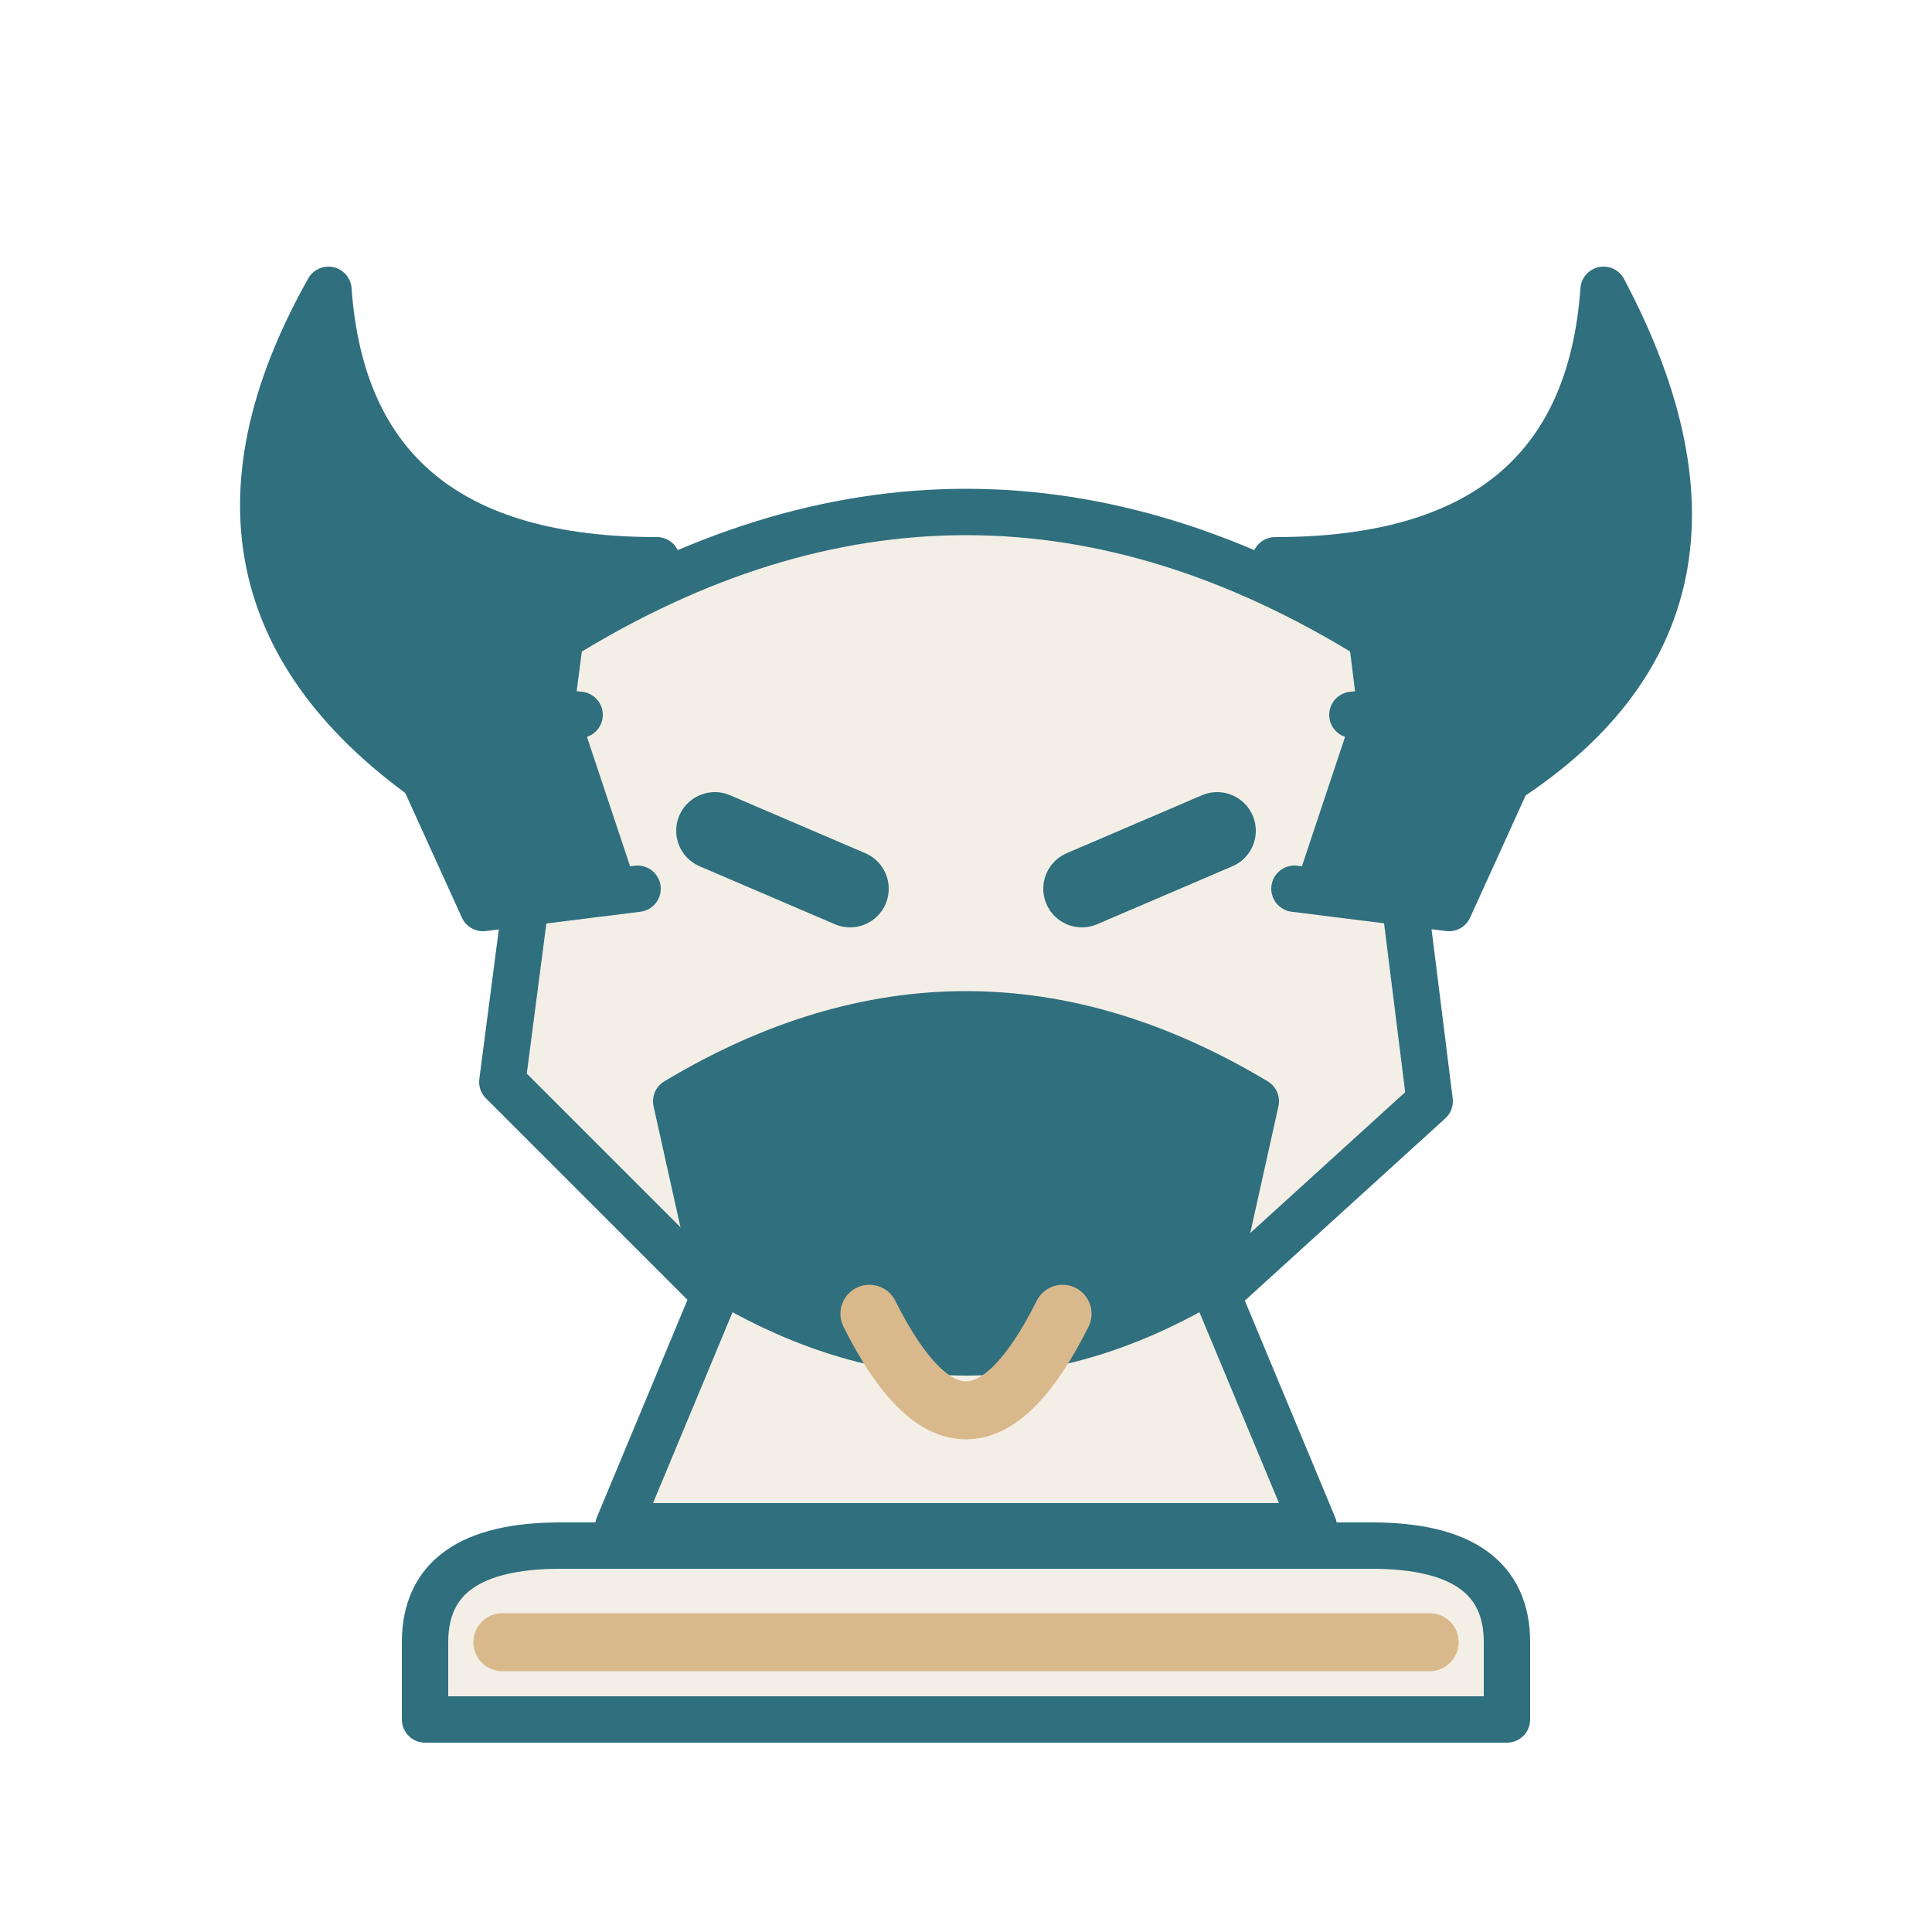
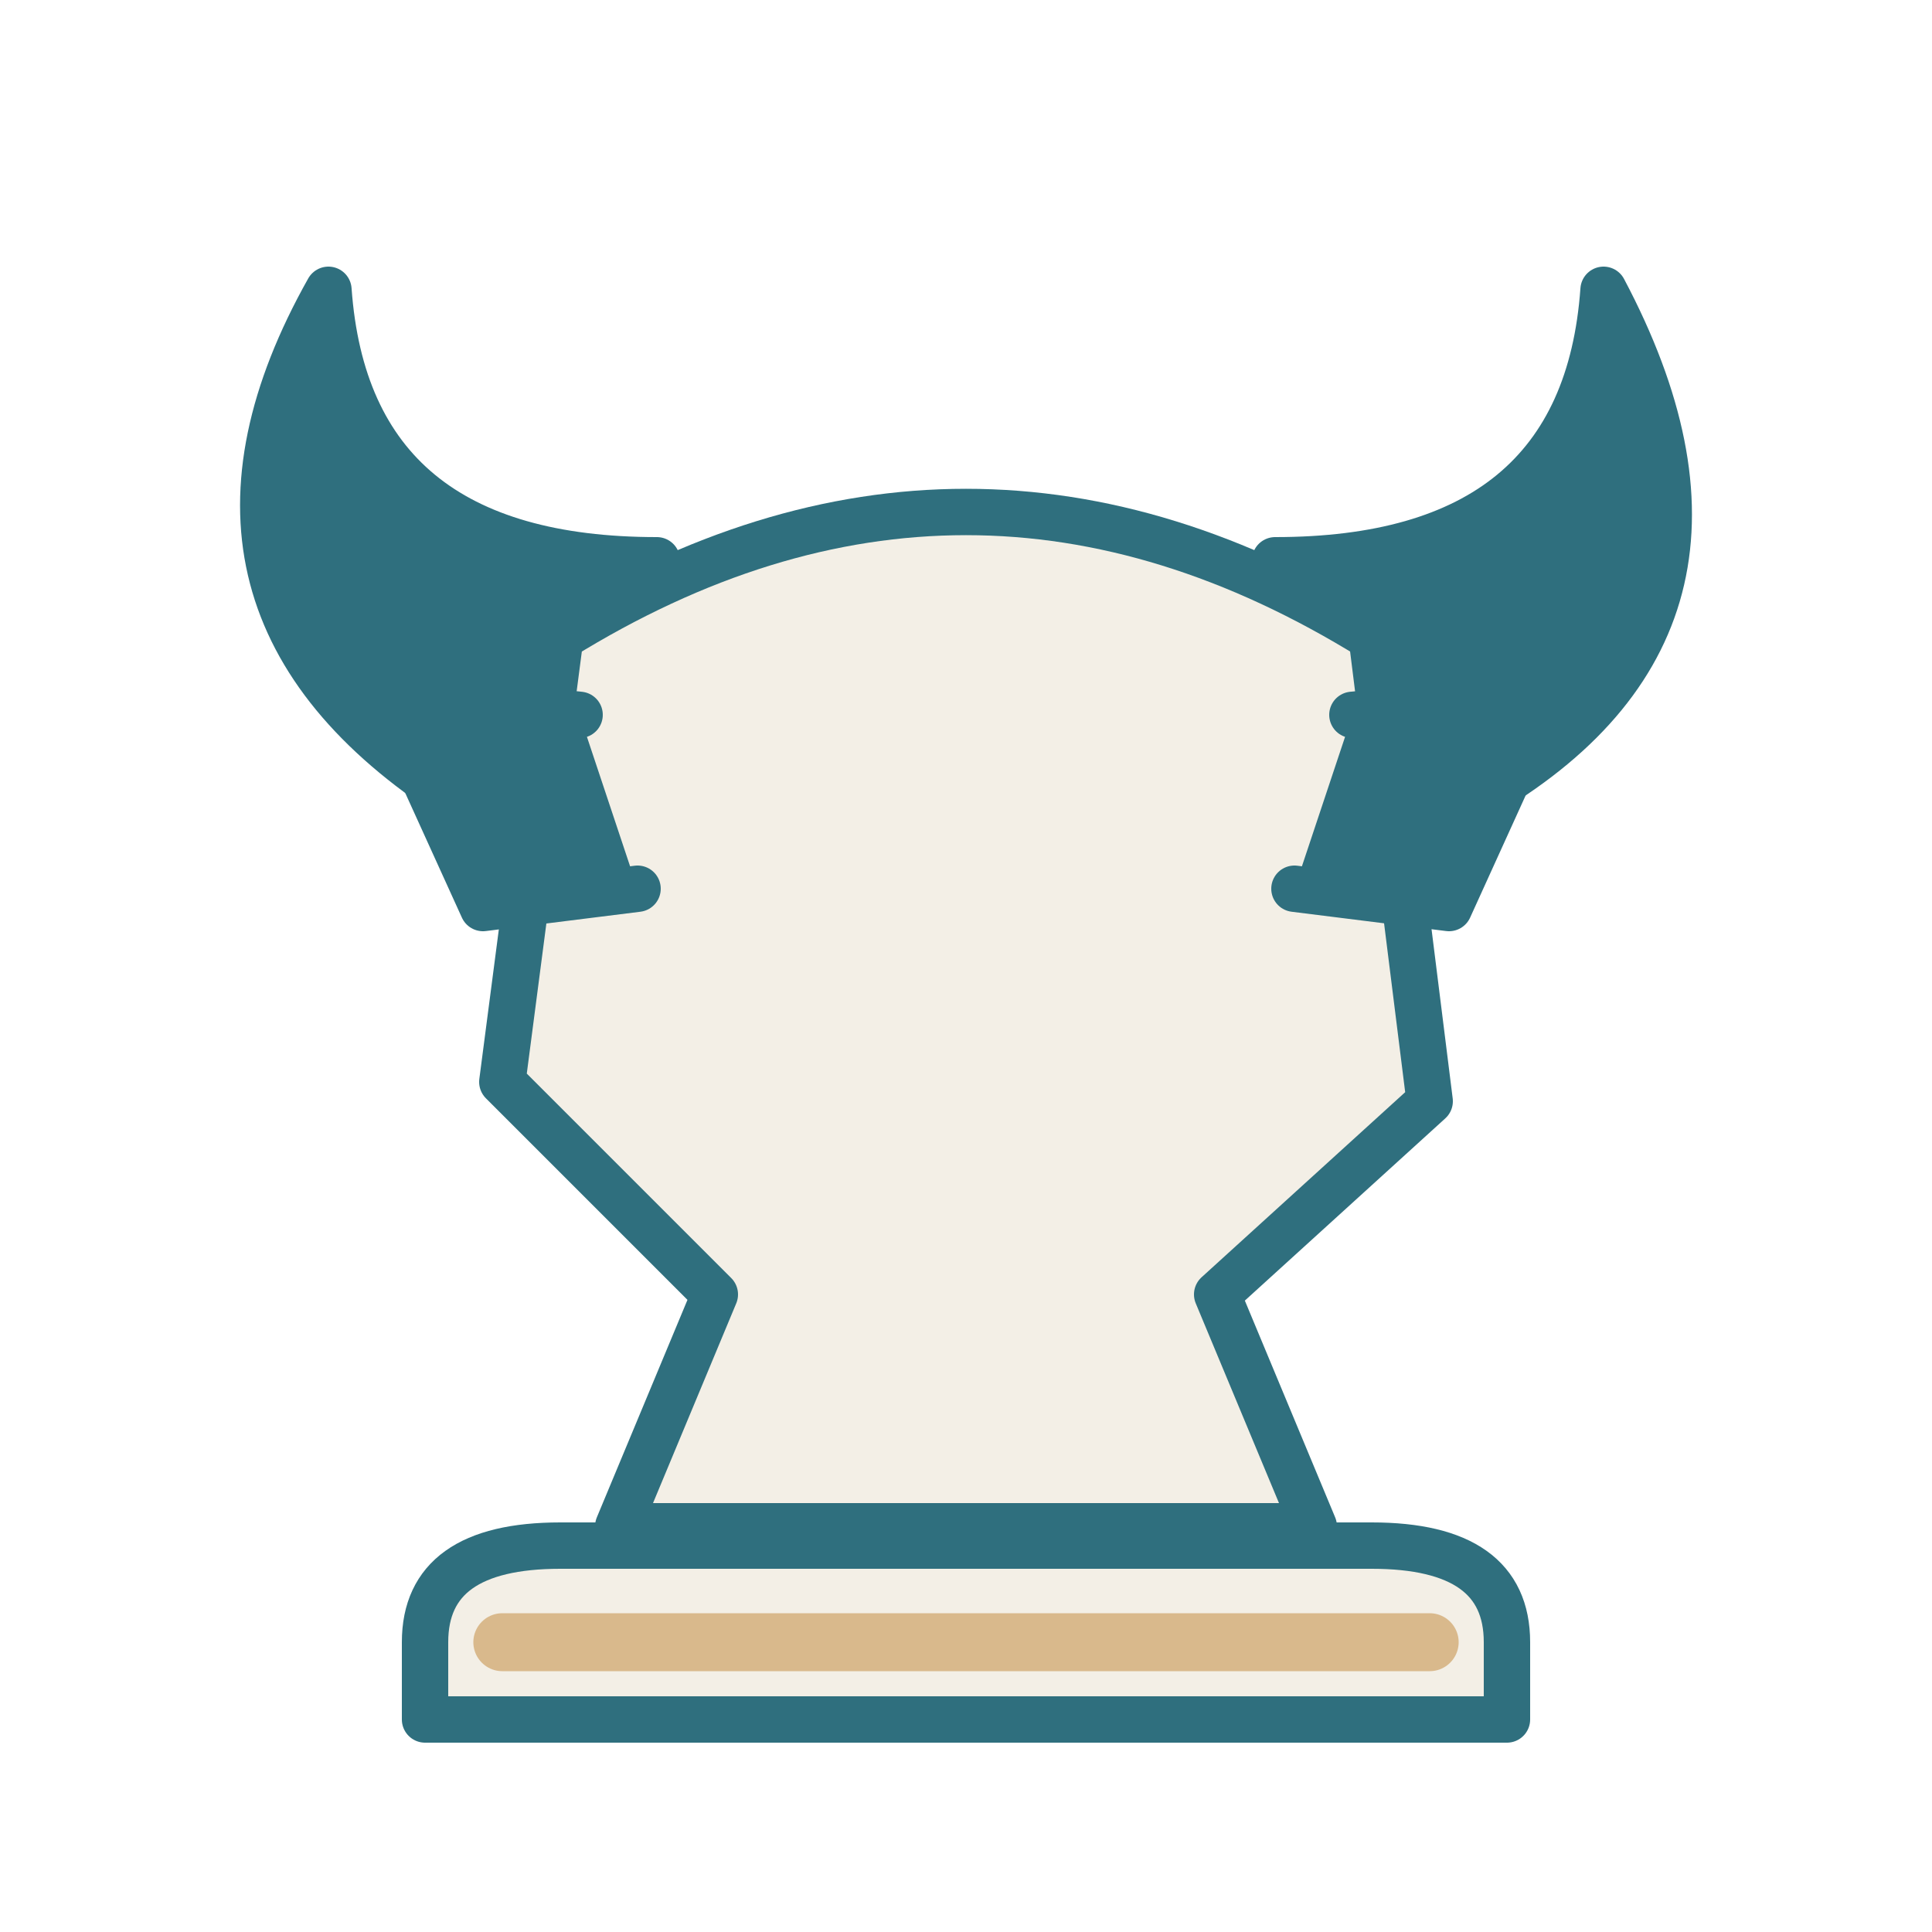
<svg xmlns="http://www.w3.org/2000/svg" viewBox="0 0 100 100">
  <g fill="#F3EFE6" stroke="#2F6F7E" stroke-width="2.4" stroke-linejoin="round" stroke-linecap="round">
    <path d="M23 41 Q8 31 17 15 Q18 29 34 29 M66 29 Q82 29 83 15 Q92 32 77 41" fill="#2F6F7E" />
    <path d="M29 33 Q50 20 71 33 L74 57 L63 67 L68 79 H32 L37 67 L26 56Z" />
    <path d="M30 37 L20 36 L25 47 L33 46 M70 37 L80 36 L75 47 L67 46" fill="#2F6F7E" />
-     <path d="M37 43 L44 46 M56 46 L63 43" fill="none" stroke-width="4" />
-     <path d="M35 57 Q50 48 65 57 L63 66 Q50 74 37 66Z" fill="#2F6F7E" />
-     <circle cx="43" cy="60" r="2" fill="#2F6F7E" />
-     <circle cx="57" cy="60" r="2" fill="#2F6F7E" />
-     <path d="M45 68 Q50 78 55 68" fill="none" stroke="#D9B98C" stroke-width="3" />
    <path d="M22 89 V85 Q22 80 29 80 H71 Q78 80 78 85 V89Z" />
    <path d="M26 85 H74" stroke="#D9B98C" stroke-width="3" />
  </g>
</svg>
